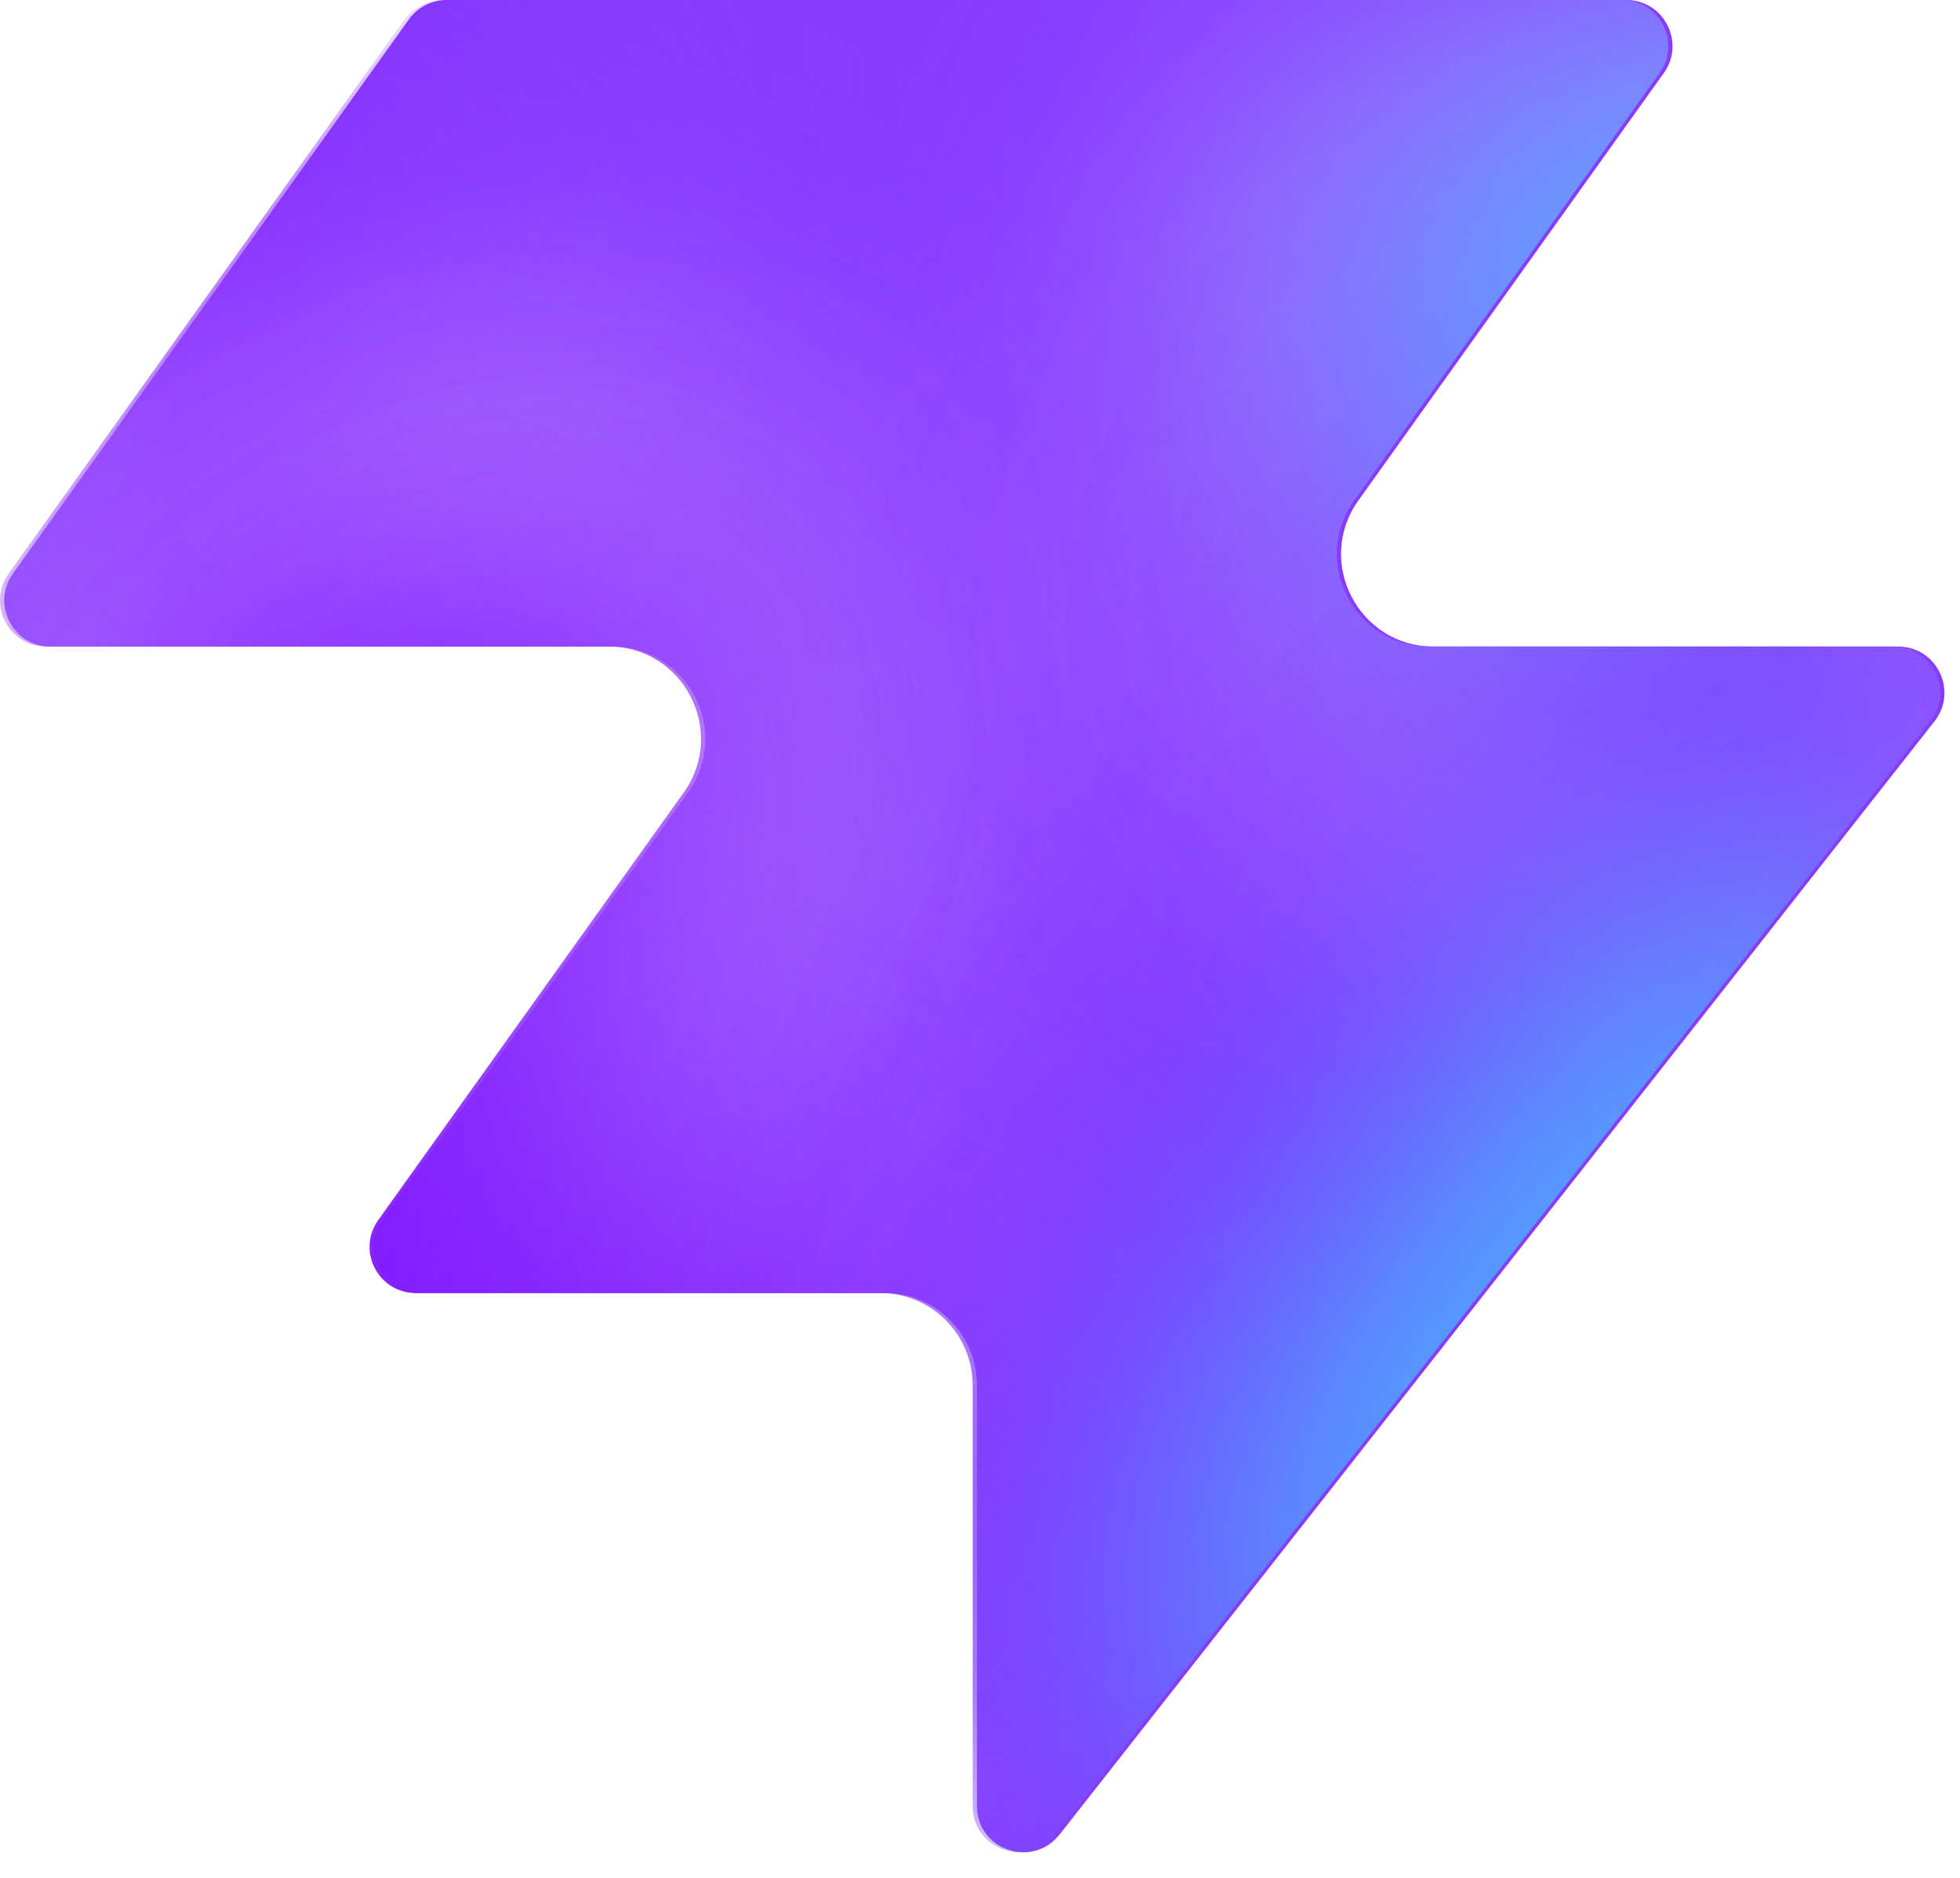
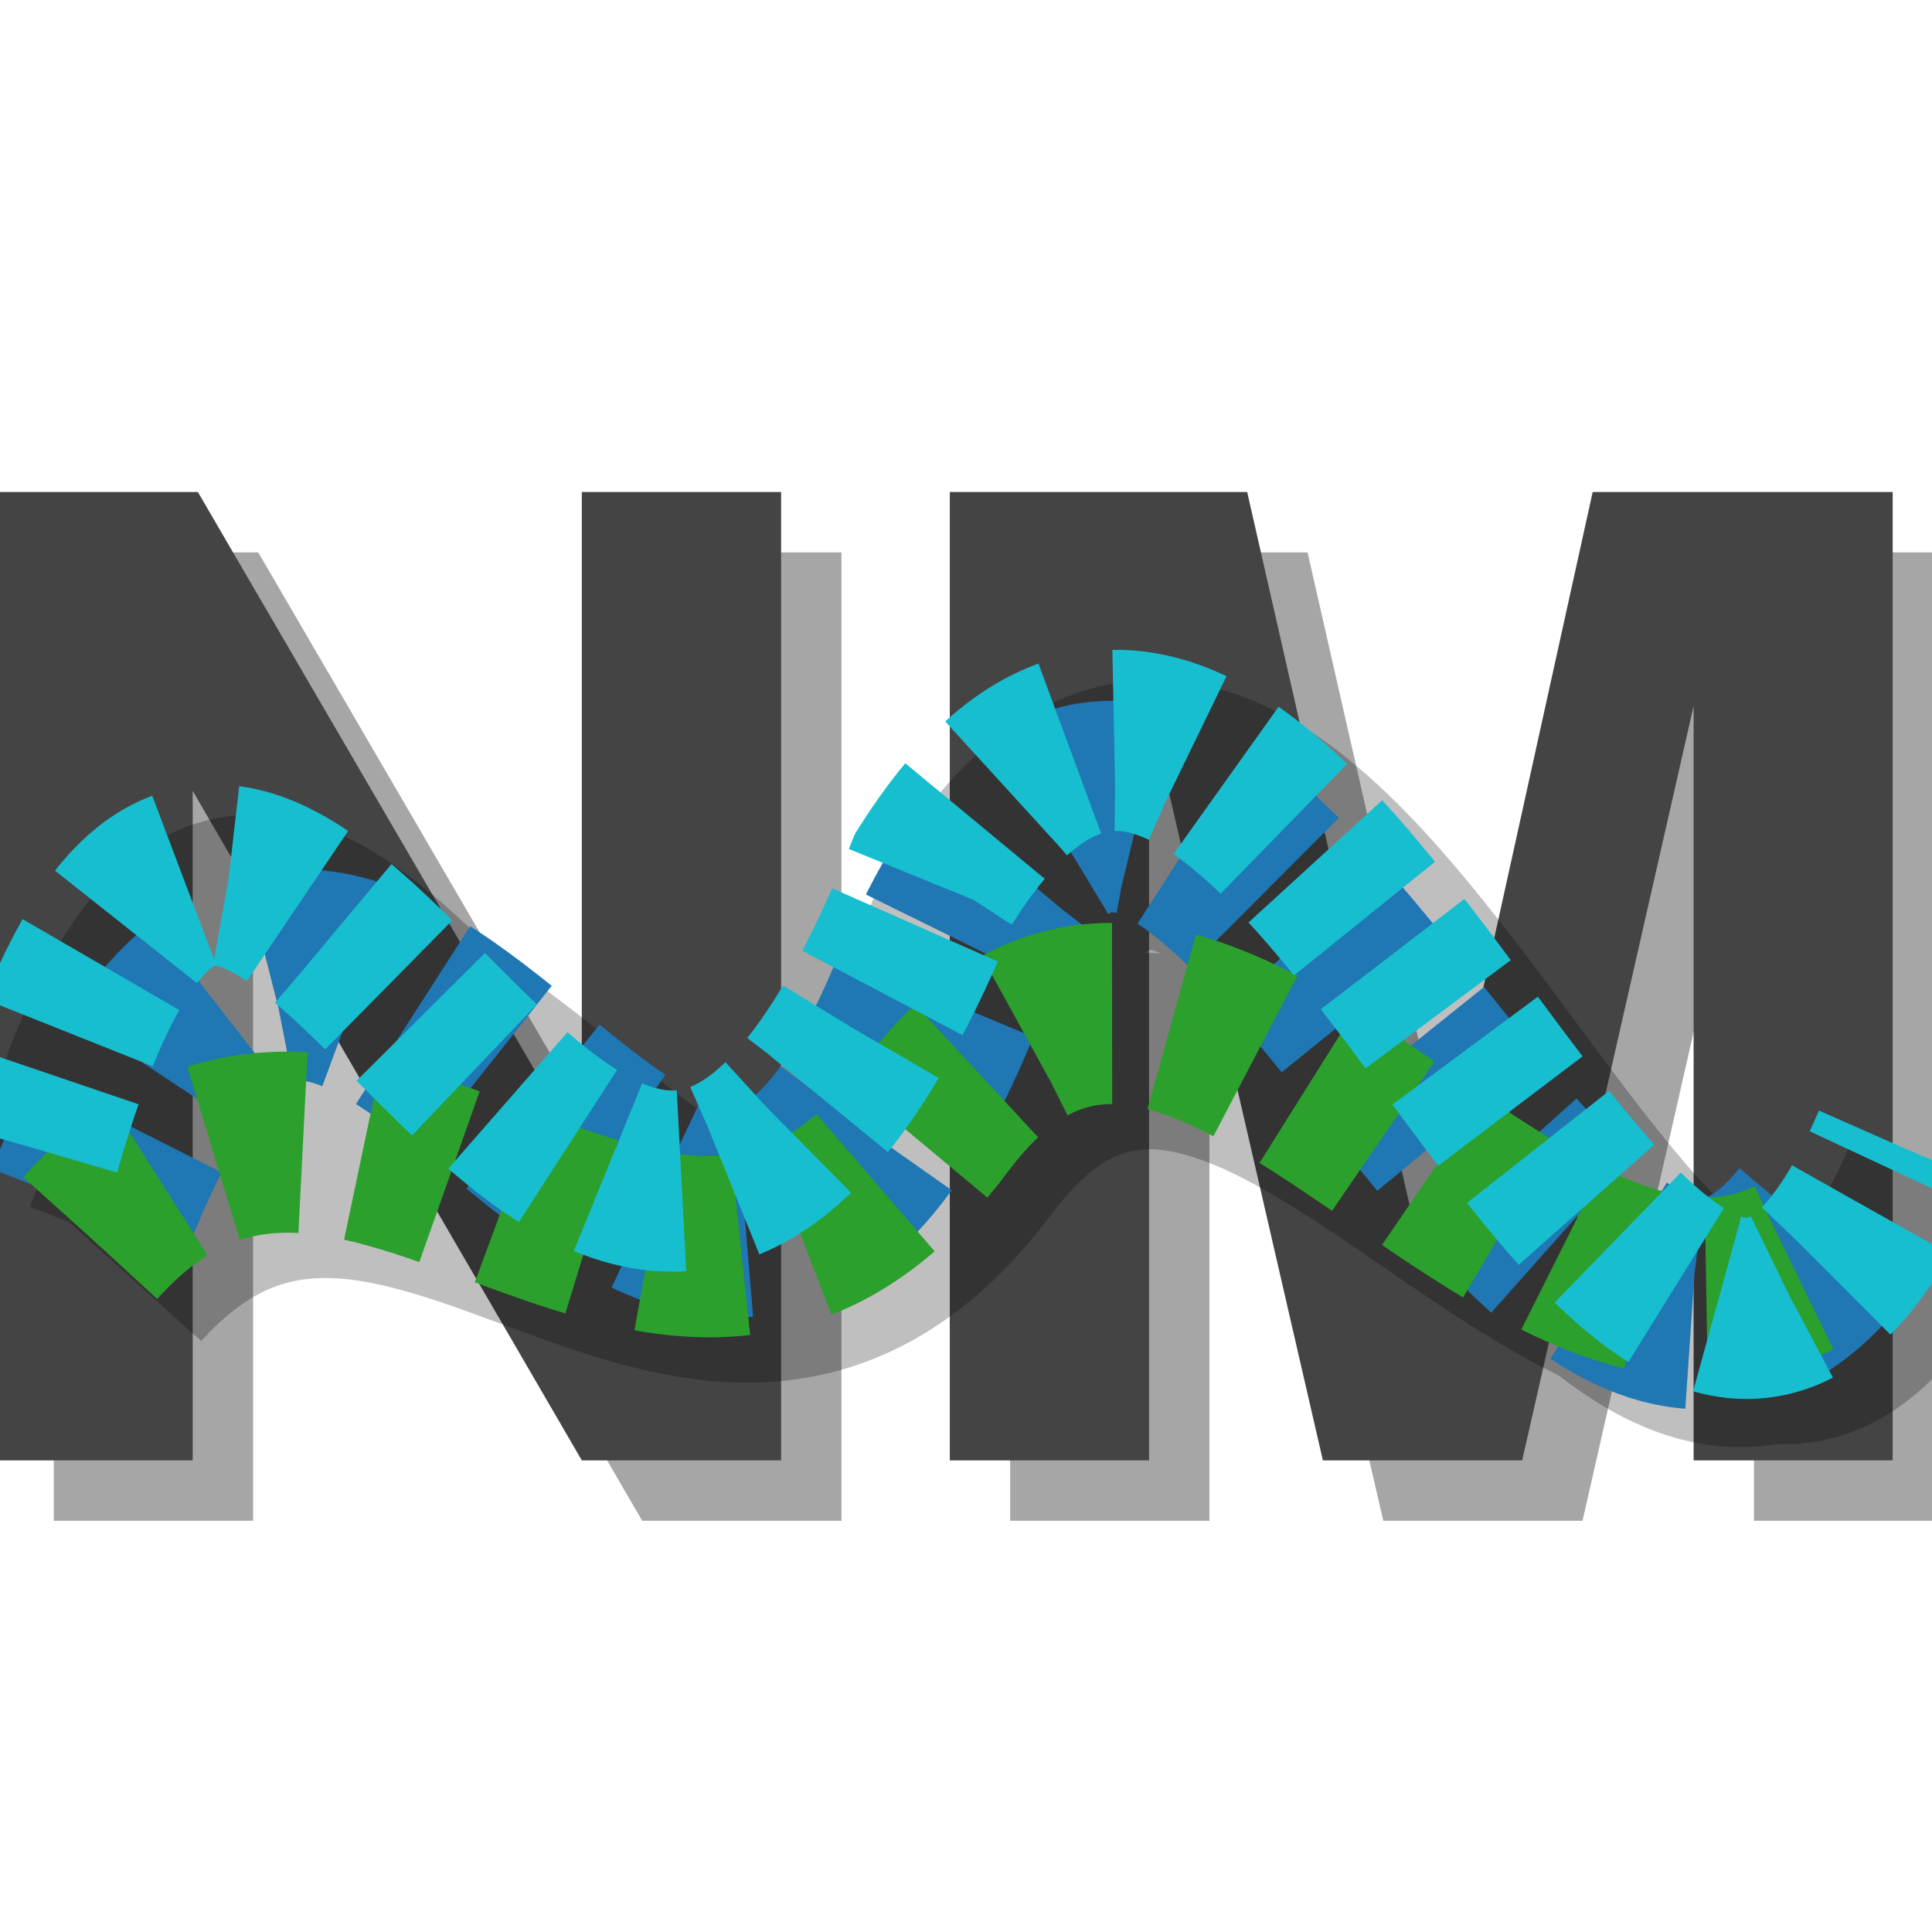
- <svg xmlns="http://www.w3.org/2000/svg" width="48" height="46" fill="none" viewBox="0 0 48 46">
-   <path fill="#863bff" d="M25.946 44.938c-.664.845-2.021.375-2.021-.698V33.937a2.26 2.26 0 0 0-2.262-2.262H10.287c-.92 0-1.456-1.04-.92-1.788l7.48-10.471c1.07-1.497 0-3.578-1.842-3.578H1.237c-.92 0-1.456-1.04-.92-1.788L10.013.474c.214-.297.556-.474.92-.474h28.894c.92 0 1.456 1.04.92 1.788l-7.48 10.471c-1.07 1.498 0 3.579 1.842 3.579h11.377c.943 0 1.473 1.088.89 1.83L25.947 44.94z" style="fill:#863bff;fill:color(display-p3 .525 .23 1);fill-opacity:1" />
-   <mask id="a" width="48" height="46" x="0" y="0" maskUnits="userSpaceOnUse" style="mask-type:alpha">
-     <path fill="#000" d="M25.842 44.938c-.664.844-2.021.375-2.021-.698V33.937a2.26 2.26 0 0 0-2.262-2.262H10.183c-.92 0-1.456-1.04-.92-1.788l7.48-10.471c1.07-1.498 0-3.579-1.842-3.579H1.133c-.92 0-1.456-1.04-.92-1.787L9.91.473c.214-.297.556-.474.92-.474h28.894c.92 0 1.456 1.04.92 1.788l-7.48 10.471c-1.07 1.498 0 3.578 1.842 3.578h11.377c.943 0 1.473 1.088.89 1.832L25.843 44.94z" style="fill:#000;fill-opacity:1" />
-   </mask>
-   <g mask="url(#a)">
-     <g filter="url(#b)">
-       <ellipse cx="5.508" cy="14.704" fill="#ede6ff" rx="5.508" ry="14.704" style="fill:#ede6ff;fill:color(display-p3 .927 .903 1);fill-opacity:1" transform="matrix(.00324 1 1 -.00324 -4.47 31.516)" />
-     </g>
-     <g filter="url(#c)">
-       <ellipse cx="10.399" cy="29.851" fill="#ede6ff" rx="10.399" ry="29.851" style="fill:#ede6ff;fill:color(display-p3 .927 .903 1);fill-opacity:1" transform="matrix(.00324 1 1 -.00324 -39.328 7.883)" />
-     </g>
-     <g filter="url(#d)">
-       <ellipse cx="5.508" cy="30.487" fill="#7e14ff" rx="5.508" ry="30.487" style="fill:#7e14ff;fill:color(display-p3 .492 .077 1);fill-opacity:1" transform="rotate(89.814 -25.913 -14.639)scale(1 -1)" />
-     </g>
-     <g filter="url(#e)">
-       <ellipse cx="5.508" cy="30.599" fill="#7e14ff" rx="5.508" ry="30.599" style="fill:#7e14ff;fill:color(display-p3 .492 .077 1);fill-opacity:1" transform="rotate(89.814 -32.644 -3.334)scale(1 -1)" />
-     </g>
-     <g filter="url(#f)">
-       <ellipse cx="5.508" cy="30.599" fill="#7e14ff" rx="5.508" ry="30.599" style="fill:#7e14ff;fill:color(display-p3 .492 .077 1);fill-opacity:1" transform="matrix(.00324 1 1 -.00324 -34.34 30.47)" />
-     </g>
-     <g filter="url(#g)">
-       <ellipse cx="14.072" cy="22.078" fill="#ede6ff" rx="14.072" ry="22.078" style="fill:#ede6ff;fill:color(display-p3 .927 .903 1);fill-opacity:1" transform="rotate(93.35 24.506 48.493)scale(-1 1)" />
-     </g>
-     <g filter="url(#h)">
-       <ellipse cx="3.47" cy="21.501" fill="#7e14ff" rx="3.47" ry="21.501" style="fill:#7e14ff;fill:color(display-p3 .492 .077 1);fill-opacity:1" transform="rotate(89.009 28.708 47.59)scale(-1 1)" />
-     </g>
-     <g filter="url(#i)">
-       <ellipse cx="3.47" cy="21.501" fill="#7e14ff" rx="3.47" ry="21.501" style="fill:#7e14ff;fill:color(display-p3 .492 .077 1);fill-opacity:1" transform="rotate(89.009 28.708 47.59)scale(-1 1)" />
-     </g>
-     <g filter="url(#j)">
-       <ellipse cx=".387" cy="8.972" fill="#7e14ff" rx="4.407" ry="29.108" style="fill:#7e14ff;fill:color(display-p3 .492 .077 1);fill-opacity:1" transform="rotate(39.51 .387 8.972)" />
-     </g>
-     <g filter="url(#k)">
-       <ellipse cx="47.523" cy="-6.092" fill="#7e14ff" rx="4.407" ry="29.108" style="fill:#7e14ff;fill:color(display-p3 .492 .077 1);fill-opacity:1" transform="rotate(37.892 47.523 -6.092)" />
-     </g>
-     <g filter="url(#l)">
-       <ellipse cx="41.412" cy="6.333" fill="#47bfff" rx="5.971" ry="9.665" style="fill:#47bfff;fill:color(display-p3 .28 .748 1);fill-opacity:1" transform="rotate(37.892 41.412 6.333)" />
-     </g>
-     <g filter="url(#m)">
-       <ellipse cx="-1.879" cy="38.332" fill="#7e14ff" rx="4.407" ry="29.108" style="fill:#7e14ff;fill:color(display-p3 .492 .077 1);fill-opacity:1" transform="rotate(37.892 -1.88 38.332)" />
-     </g>
-     <g filter="url(#n)">
-       <ellipse cx="-1.879" cy="38.332" fill="#7e14ff" rx="4.407" ry="29.108" style="fill:#7e14ff;fill:color(display-p3 .492 .077 1);fill-opacity:1" transform="rotate(37.892 -1.88 38.332)" />
-     </g>
-     <g filter="url(#o)">
-       <ellipse cx="35.651" cy="29.907" fill="#7e14ff" rx="4.407" ry="29.108" style="fill:#7e14ff;fill:color(display-p3 .492 .077 1);fill-opacity:1" transform="rotate(37.892 35.651 29.907)" />
-     </g>
-     <g filter="url(#p)">
-       <ellipse cx="38.418" cy="32.4" fill="#47bfff" rx="5.971" ry="15.297" style="fill:#47bfff;fill:color(display-p3 .28 .748 1);fill-opacity:1" transform="rotate(37.892 38.418 32.4)" />
-     </g>
+ <svg xmlns="http://www.w3.org/2000/svg" width="180" height="180" viewBox="0 0 128 128">
+   <text x="66" y="70" text-anchor="middle" dominant-baseline="middle" font-family="Helvetica, Arial, sans-serif" font-size="88" fill="#000000" font-weight="bold" opacity="0.35">
+     NM
+   </text>
+   <text x="62" y="66" text-anchor="middle" dominant-baseline="middle" font-family="Helvetica, Arial, sans-serif" font-size="88" fill="#444444" font-weight="bold">
+     NM
+   </text>
+   <g opacity="0.25" transform="translate(2.5,2.5)">
+     <path d="M 6 80 C 24 34, 44 110, 62 66 C 80 22, 102 110, 122 80" stroke="#000000" stroke-width="14" fill="none" />
+     <path d="M 6 82 C 24 62, 44 98, 62 74 C 80 50, 102 98, 122 82" stroke="#000000" stroke-width="13" fill="none" />
+     <path d="M 2 76 C 18 20, 38 118, 62 58 C 86 20, 108 118, 126 76" stroke="#000000" stroke-width="13" fill="none" />
  </g>
-   <defs>
-     <filter id="b" width="60.045" height="41.654" x="-19.77" y="16.149" color-interpolation-filters="sRGB" filterUnits="userSpaceOnUse">
-       <feFlood flood-opacity="0" result="BackgroundImageFix" />
-       <feBlend in="SourceGraphic" in2="BackgroundImageFix" result="shape" />
-       <feGaussianBlur result="effect1_foregroundBlur_2002_17158" stdDeviation="7.659" />
-     </filter>
-     <filter id="c" width="90.34" height="51.437" x="-54.613" y="-7.533" color-interpolation-filters="sRGB" filterUnits="userSpaceOnUse">
-       <feFlood flood-opacity="0" result="BackgroundImageFix" />
-       <feBlend in="SourceGraphic" in2="BackgroundImageFix" result="shape" />
-       <feGaussianBlur result="effect1_foregroundBlur_2002_17158" stdDeviation="7.659" />
-     </filter>
-     <filter id="d" width="79.355" height="29.4" x="-49.64" y="2.03" color-interpolation-filters="sRGB" filterUnits="userSpaceOnUse">
-       <feFlood flood-opacity="0" result="BackgroundImageFix" />
-       <feBlend in="SourceGraphic" in2="BackgroundImageFix" result="shape" />
-       <feGaussianBlur result="effect1_foregroundBlur_2002_17158" stdDeviation="4.596" />
-     </filter>
-     <filter id="e" width="79.579" height="29.4" x="-45.045" y="20.029" color-interpolation-filters="sRGB" filterUnits="userSpaceOnUse">
-       <feFlood flood-opacity="0" result="BackgroundImageFix" />
-       <feBlend in="SourceGraphic" in2="BackgroundImageFix" result="shape" />
-       <feGaussianBlur result="effect1_foregroundBlur_2002_17158" stdDeviation="4.596" />
-     </filter>
-     <filter id="f" width="79.579" height="29.4" x="-43.513" y="21.178" color-interpolation-filters="sRGB" filterUnits="userSpaceOnUse">
-       <feFlood flood-opacity="0" result="BackgroundImageFix" />
-       <feBlend in="SourceGraphic" in2="BackgroundImageFix" result="shape" />
-       <feGaussianBlur result="effect1_foregroundBlur_2002_17158" stdDeviation="4.596" />
-     </filter>
-     <filter id="g" width="74.749" height="58.852" x="15.756" y="-17.901" color-interpolation-filters="sRGB" filterUnits="userSpaceOnUse">
-       <feFlood flood-opacity="0" result="BackgroundImageFix" />
-       <feBlend in="SourceGraphic" in2="BackgroundImageFix" result="shape" />
-       <feGaussianBlur result="effect1_foregroundBlur_2002_17158" stdDeviation="7.659" />
-     </filter>
-     <filter id="h" width="61.377" height="25.362" x="23.548" y="2.284" color-interpolation-filters="sRGB" filterUnits="userSpaceOnUse">
-       <feFlood flood-opacity="0" result="BackgroundImageFix" />
-       <feBlend in="SourceGraphic" in2="BackgroundImageFix" result="shape" />
-       <feGaussianBlur result="effect1_foregroundBlur_2002_17158" stdDeviation="4.596" />
-     </filter>
-     <filter id="i" width="61.377" height="25.362" x="23.548" y="2.284" color-interpolation-filters="sRGB" filterUnits="userSpaceOnUse">
-       <feFlood flood-opacity="0" result="BackgroundImageFix" />
-       <feBlend in="SourceGraphic" in2="BackgroundImageFix" result="shape" />
-       <feGaussianBlur result="effect1_foregroundBlur_2002_17158" stdDeviation="4.596" />
-     </filter>
-     <filter id="j" width="56.045" height="63.649" x="-27.636" y="-22.853" color-interpolation-filters="sRGB" filterUnits="userSpaceOnUse">
-       <feFlood flood-opacity="0" result="BackgroundImageFix" />
-       <feBlend in="SourceGraphic" in2="BackgroundImageFix" result="shape" />
-       <feGaussianBlur result="effect1_foregroundBlur_2002_17158" stdDeviation="4.596" />
-     </filter>
-     <filter id="k" width="54.814" height="64.646" x="20.116" y="-38.415" color-interpolation-filters="sRGB" filterUnits="userSpaceOnUse">
-       <feFlood flood-opacity="0" result="BackgroundImageFix" />
-       <feBlend in="SourceGraphic" in2="BackgroundImageFix" result="shape" />
-       <feGaussianBlur result="effect1_foregroundBlur_2002_17158" stdDeviation="4.596" />
-     </filter>
-     <filter id="l" width="33.541" height="35.313" x="24.641" y="-11.323" color-interpolation-filters="sRGB" filterUnits="userSpaceOnUse">
-       <feFlood flood-opacity="0" result="BackgroundImageFix" />
-       <feBlend in="SourceGraphic" in2="BackgroundImageFix" result="shape" />
-       <feGaussianBlur result="effect1_foregroundBlur_2002_17158" stdDeviation="4.596" />
-     </filter>
-     <filter id="m" width="54.814" height="64.646" x="-29.286" y="6.009" color-interpolation-filters="sRGB" filterUnits="userSpaceOnUse">
-       <feFlood flood-opacity="0" result="BackgroundImageFix" />
-       <feBlend in="SourceGraphic" in2="BackgroundImageFix" result="shape" />
-       <feGaussianBlur result="effect1_foregroundBlur_2002_17158" stdDeviation="4.596" />
-     </filter>
-     <filter id="n" width="54.814" height="64.646" x="-29.286" y="6.009" color-interpolation-filters="sRGB" filterUnits="userSpaceOnUse">
-       <feFlood flood-opacity="0" result="BackgroundImageFix" />
-       <feBlend in="SourceGraphic" in2="BackgroundImageFix" result="shape" />
-       <feGaussianBlur result="effect1_foregroundBlur_2002_17158" stdDeviation="4.596" />
-     </filter>
-     <filter id="o" width="54.814" height="64.646" x="8.244" y="-2.416" color-interpolation-filters="sRGB" filterUnits="userSpaceOnUse">
-       <feFlood flood-opacity="0" result="BackgroundImageFix" />
-       <feBlend in="SourceGraphic" in2="BackgroundImageFix" result="shape" />
-       <feGaussianBlur result="effect1_foregroundBlur_2002_17158" stdDeviation="4.596" />
-     </filter>
-     <filter id="p" width="39.409" height="43.623" x="18.713" y="10.588" color-interpolation-filters="sRGB" filterUnits="userSpaceOnUse">
-       <feFlood flood-opacity="0" result="BackgroundImageFix" />
-       <feBlend in="SourceGraphic" in2="BackgroundImageFix" result="shape" />
-       <feGaussianBlur result="effect1_foregroundBlur_2002_17158" stdDeviation="4.596" />
-     </filter>
-   </defs>
+   <path d="M 6 80 C 24 34, 44 110, 62 66 C 80 22, 102 110, 122 80" stroke="#1f77b4" stroke-width="14" stroke-dasharray="6 4" fill="none" />
+   <path d="M 6 82 C 24 62, 44 98, 62 74 C 80 50, 102 98, 122 82" stroke="#2ca02c" stroke-width="12" stroke-dasharray="6 4" fill="none" />
+   <path d="M 2 76 C 18 20, 38 118, 62 58 C 86 20, 108 118, 126 76" stroke="#17becf" stroke-width="12" stroke-dasharray="5 3" fill="none" />
</svg>
